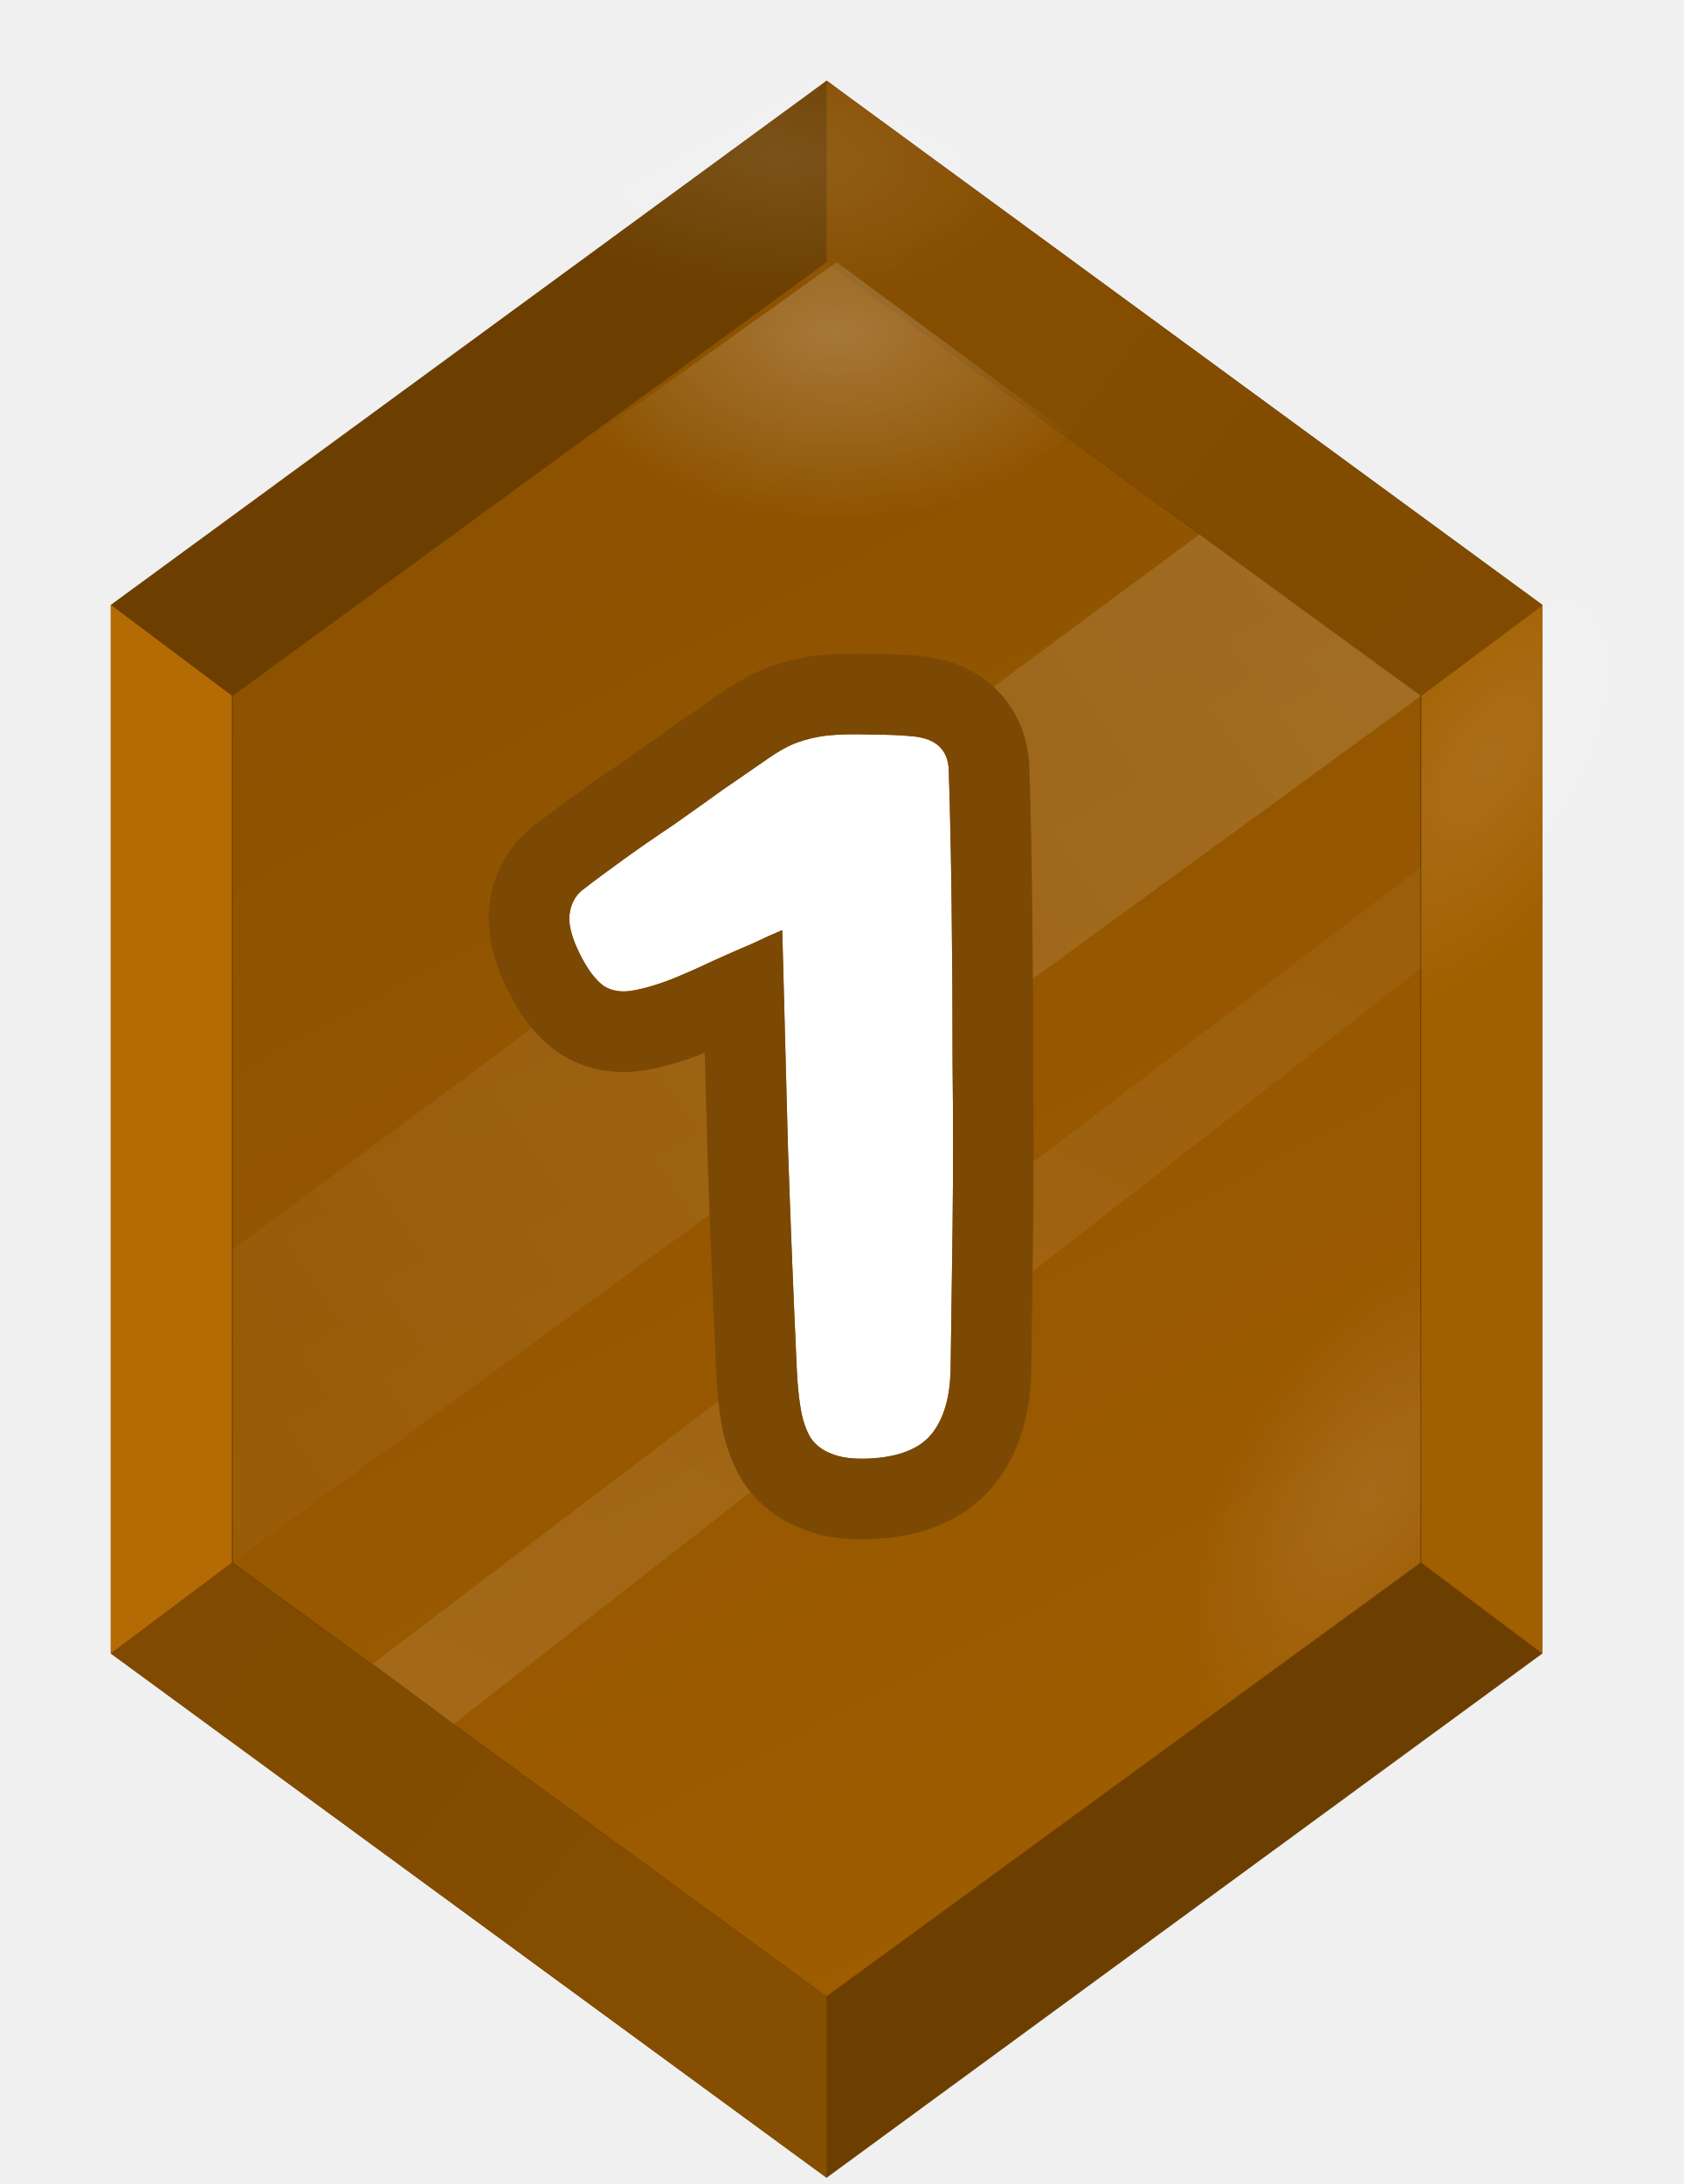
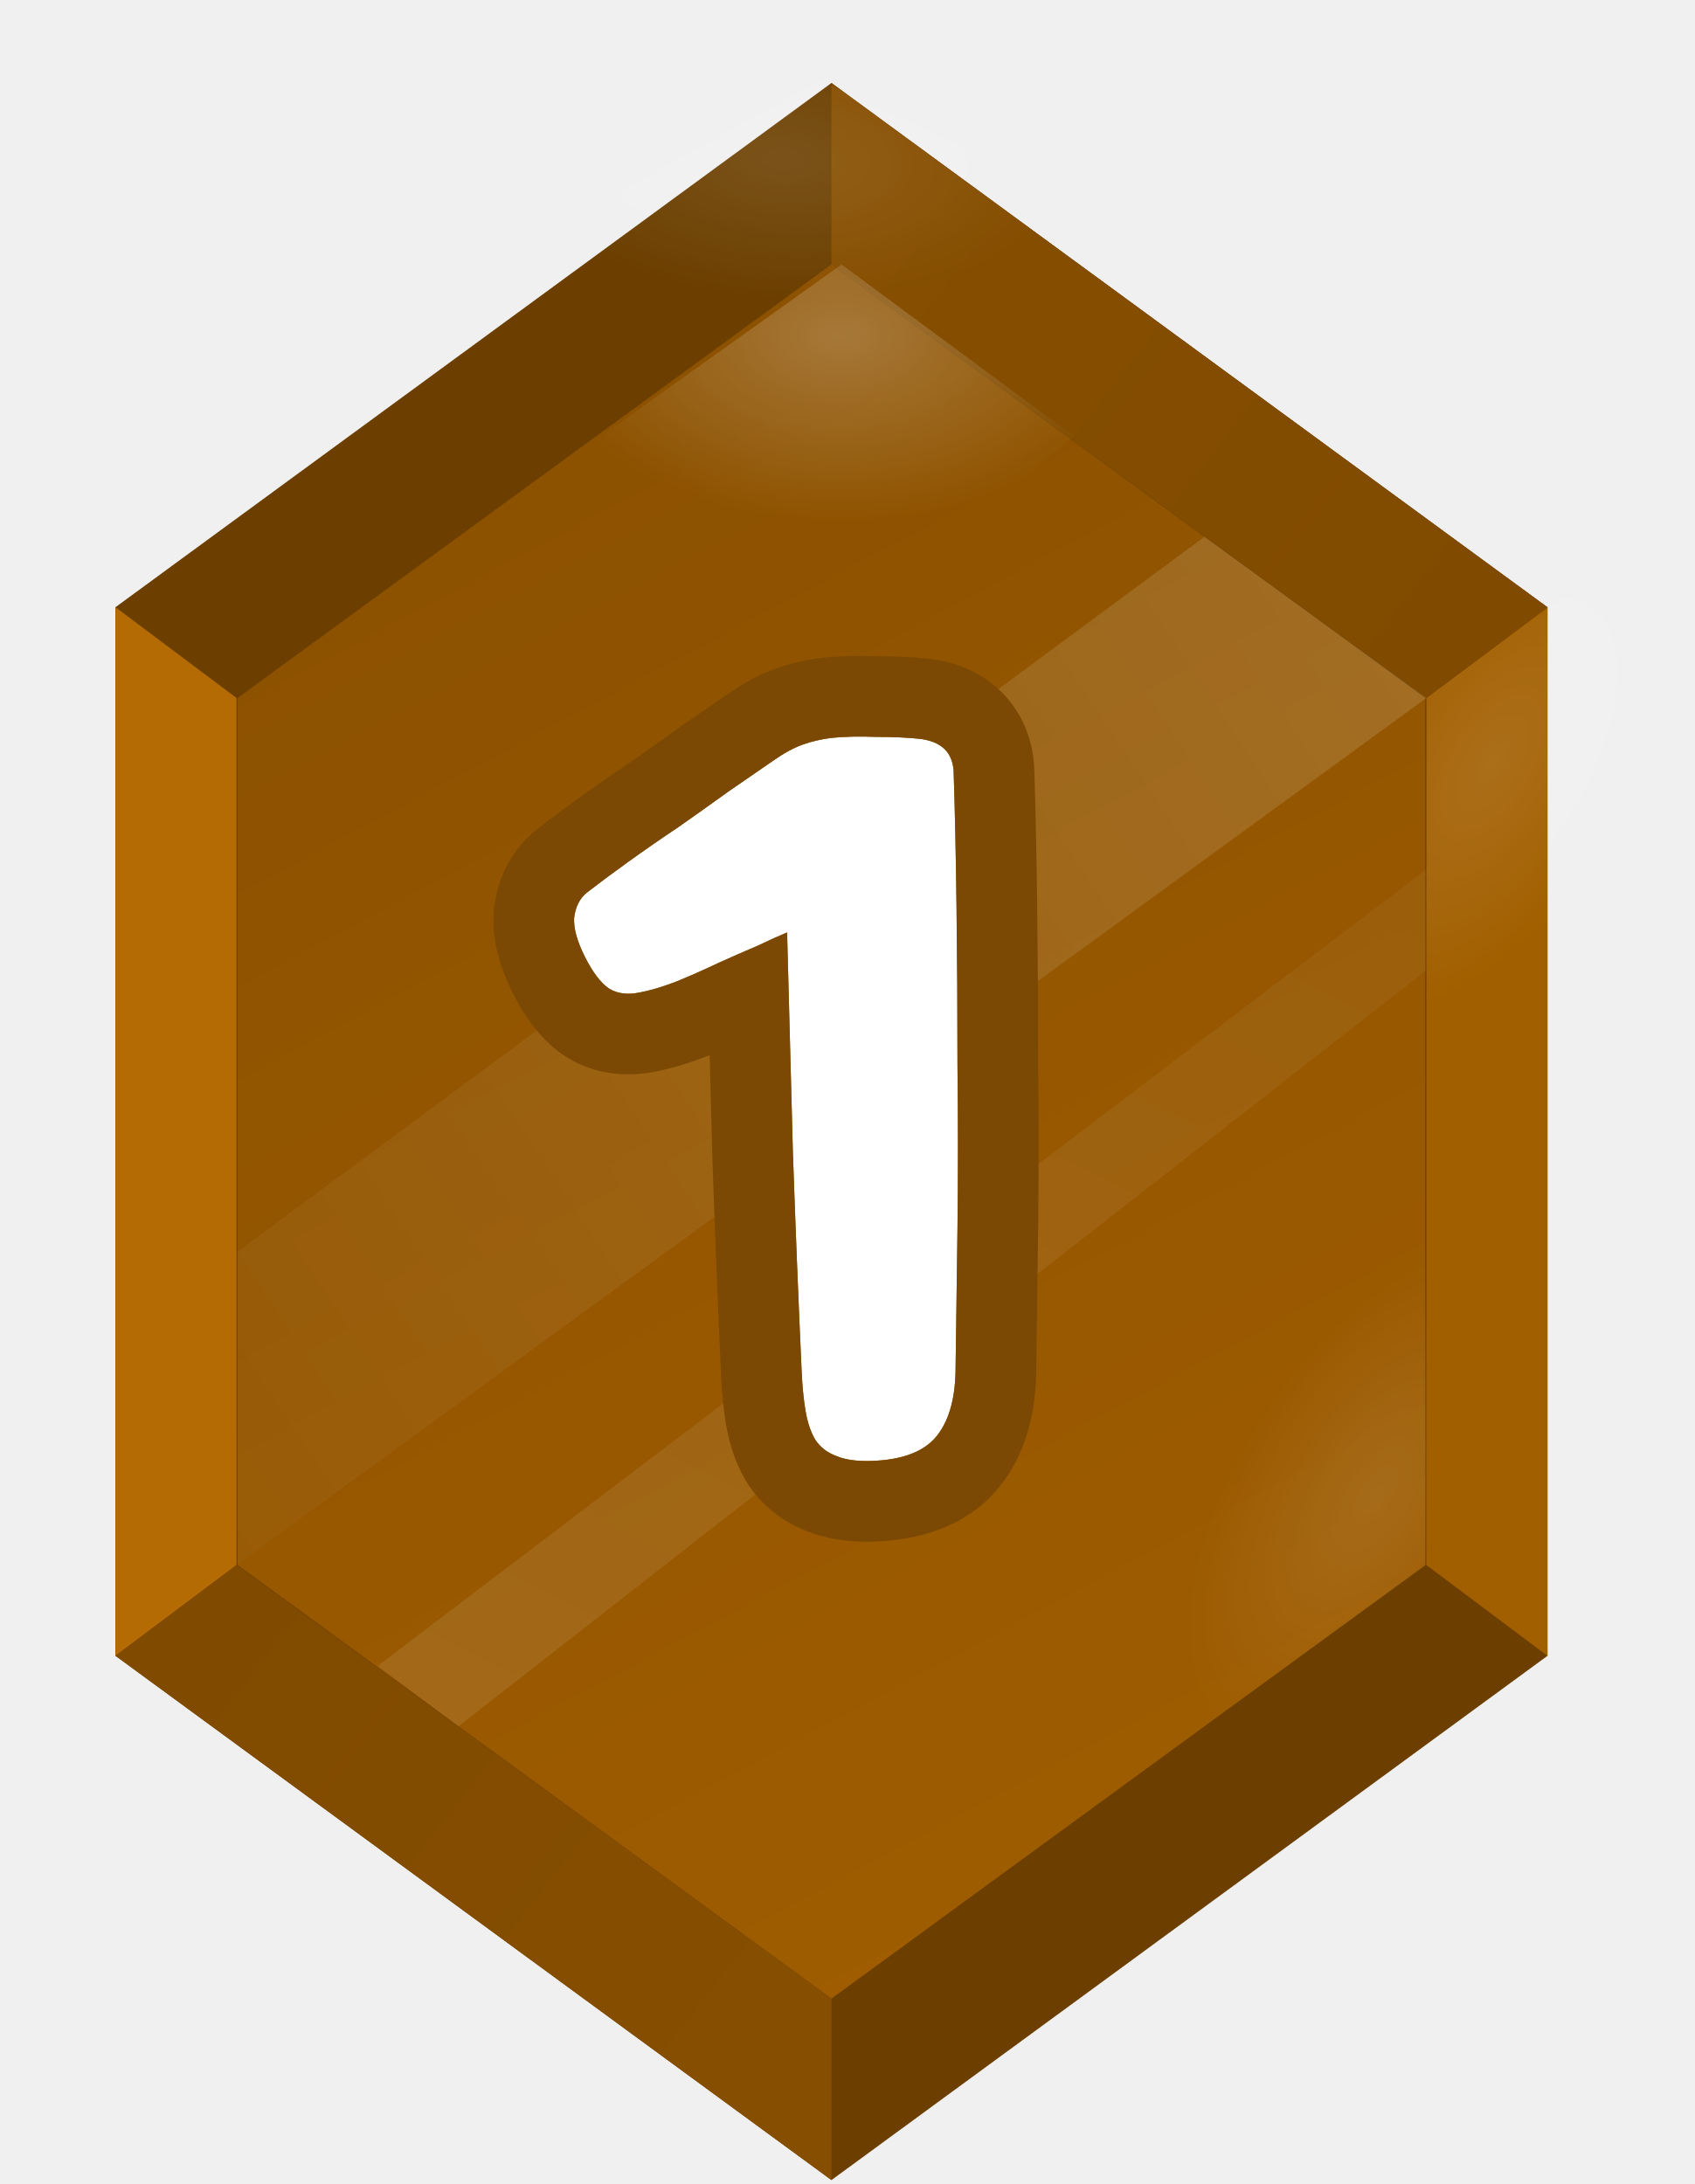
- <svg xmlns="http://www.w3.org/2000/svg" width="165" height="214" viewBox="0 0 165 214" fill="none">
-   <path d="M81.008 7.903L151.163 59.274V162.017L81.008 213.388L10.853 162.017V59.274L81.008 7.903Z" fill="#6C3F00" />
-   <path d="M81.008 25.686L139.185 68.165V153.125L81.008 195.605L22.83 153.125V68.165L81.008 25.686Z" fill="url(#paint0_linear_2944_19426)" />
-   <path d="M22.722 68.165L10.867 59.273V162.016L22.722 153.124V68.165Z" fill="#B56B03" />
-   <path d="M139.294 68.165L151.148 59.273V162.016L139.294 153.124V68.165Z" fill="#A25F00" />
-   <path d="M81.009 25.686V7.903L151.15 59.274L139.295 68.166L81.009 25.686Z" fill="url(#paint1_linear_2944_19426)" />
-   <path d="M81.009 195.605V213.388L10.867 162.017L22.722 153.125L81.009 195.605Z" fill="url(#paint2_linear_2944_19426)" />
-   <path d="M117.56 52.359L22.721 122.501V153.126L139.294 68.166L117.56 52.359Z" fill="url(#paint3_linear_2944_19426)" />
-   <path d="M44.456 168.932L36.553 163.004L139.295 84.96V94.839L44.456 168.932Z" fill="url(#paint4_linear_2944_19426)" />
-   <path d="M139.296 153.125L117.562 168.932C109.884 139.043 128.784 123.877 139.296 120.524L139.296 153.125Z" fill="url(#paint5_radial_2944_19426)" />
-   <path d="M79.873 7.673L104.243 19.001C81.84 40.223 59.406 31.062 51.371 23.5L79.873 7.673Z" fill="url(#paint6_radial_2944_19426)" />
-   <path d="M139.297 68.166L162.013 51.411C170.364 81.119 149.729 95.2 139.297 98.79L139.297 68.166Z" fill="url(#paint7_radial_2944_19426)" />
-   <path d="M81.996 25.687L104.718 42.482C82.314 63.703 62.369 53.007 54.335 45.446L81.996 25.687Z" fill="url(#paint8_radial_2944_19426)" />
-   <mask id="path-13-outside-1_2944_19426" maskUnits="userSpaceOnUse" x="47.323" y="63.081" width="54" height="88" fill="black">
-     <rect fill="white" x="47.323" y="63.081" width="54" height="88" />
-     <path d="M89.655 72.168C91.741 72.421 92.848 73.464 92.974 75.298C93.101 79.091 93.196 83.517 93.259 88.575C93.322 93.57 93.354 98.786 93.354 104.224C93.417 109.598 93.417 114.909 93.354 120.156C93.29 125.341 93.227 130.02 93.164 134.193C93.101 136.975 92.469 139.093 91.267 140.547C90.066 142.001 88.011 142.791 85.103 142.918C83.585 142.981 82.384 142.823 81.499 142.444C80.614 142.128 79.918 141.59 79.412 140.831C78.97 140.073 78.654 139.124 78.464 137.986C78.274 136.848 78.148 135.552 78.085 134.098C77.769 127.206 77.484 120.093 77.231 112.759C77.041 105.362 76.852 98.154 76.662 91.136C75.903 91.452 74.923 91.894 73.722 92.463C72.521 92.969 71.225 93.538 69.834 94.171C68.506 94.803 67.147 95.403 65.755 95.973C64.428 96.478 63.258 96.826 62.246 97.016C61.045 97.269 60.034 97.142 59.212 96.636C58.39 96.067 57.599 95.024 56.841 93.507C56.082 91.989 55.734 90.725 55.797 89.713C55.924 88.638 56.335 87.816 57.03 87.247C58.168 86.362 59.528 85.351 61.108 84.213C62.689 83.075 64.333 81.936 66.04 80.798C67.747 79.597 69.391 78.427 70.972 77.289C72.615 76.151 74.038 75.171 75.239 74.349C76.314 73.591 77.294 73.053 78.179 72.737C79.065 72.421 80.013 72.2 81.025 72.073C82.289 71.947 83.743 71.915 85.387 71.978C87.031 71.978 88.454 72.041 89.655 72.168Z" />
+ <svg xmlns="http://www.w3.org/2000/svg" width="166" height="214" viewBox="0 0 166 214" fill="none">
+   <path d="M81.461 8.13L151.617 59.502V162.244L81.461 213.615L11.306 162.244V59.502L81.461 8.13Z" fill="#6C3F00" />
+   <path d="M81.461 25.912L139.638 68.392V153.352L81.461 195.832L23.283 153.352V68.392L81.461 25.912Z" fill="url(#paint0_linear_3576_7374)" />
+   <path d="M23.175 68.392L11.32 59.501V162.243L23.175 153.352V68.392Z" fill="#B56B03" />
+   <path d="M139.747 68.392L151.602 59.501V162.243L139.747 153.352V68.392Z" fill="#A25F00" />
+   <path d="M81.462 25.913V8.13L151.603 59.501L139.748 68.393L81.462 25.913Z" fill="url(#paint1_linear_3576_7374)" />
+   <path d="M81.462 195.832V213.614L11.321 162.243L23.175 153.352L81.462 195.832Z" fill="url(#paint2_linear_3576_7374)" />
+   <path d="M118.013 52.586L23.174 122.728V153.353L139.747 68.393L118.013 52.586Z" fill="url(#paint3_linear_3576_7374)" />
+   <path d="M44.909 169.158L37.006 163.231L139.748 85.186V95.066L44.909 169.158Z" fill="url(#paint4_linear_3576_7374)" />
+   <path d="M139.749 153.352L118.015 169.159C110.338 139.27 129.238 124.104 139.749 120.751L139.749 153.352Z" fill="url(#paint5_radial_3576_7374)" />
+   <path d="M80.326 7.901L104.696 19.228C82.293 40.45 59.859 31.289 51.825 23.727L80.326 7.901Z" fill="url(#paint6_radial_3576_7374)" />
+   <path d="M139.75 68.393L162.466 51.639C170.818 81.346 150.182 95.427 139.75 99.017L139.75 68.393Z" fill="url(#paint7_radial_3576_7374)" />
+   <path d="M82.449 25.914L105.171 42.709C82.767 63.931 62.822 53.234 54.788 45.672L82.449 25.914Z" fill="url(#paint8_radial_3576_7374)" />
+   <mask id="path-13-outside-1_3576_7374" maskUnits="userSpaceOnUse" x="47.776" y="63.308" width="54" height="88" fill="black">
+     <rect fill="white" x="47.776" y="63.308" width="54" height="88" />
+     <path d="M90.108 72.395C92.195 72.647 93.301 73.691 93.427 75.524C93.554 79.318 93.649 83.744 93.712 88.802C93.775 93.796 93.807 99.013 93.807 104.45C93.87 109.824 93.87 115.135 93.807 120.383C93.743 125.568 93.68 130.246 93.617 134.419C93.554 137.201 92.922 139.319 91.72 140.773C90.519 142.228 88.464 143.018 85.556 143.144C84.038 143.208 82.837 143.05 81.952 142.67C81.067 142.354 80.371 141.817 79.865 141.058C79.423 140.299 79.107 139.351 78.917 138.213C78.727 137.075 78.601 135.779 78.538 134.324C78.222 127.433 77.937 120.32 77.684 112.986C77.495 105.588 77.305 98.38 77.115 91.362C76.356 91.678 75.376 92.121 74.175 92.69C72.974 93.196 71.678 93.765 70.287 94.397C68.959 95.029 67.6 95.63 66.209 96.199C64.881 96.705 63.711 97.053 62.7 97.242C61.498 97.495 60.487 97.369 59.665 96.863C58.843 96.294 58.053 95.251 57.294 93.733C56.535 92.216 56.187 90.951 56.251 89.94C56.377 88.865 56.788 88.043 57.483 87.474C58.621 86.589 59.981 85.577 61.562 84.439C63.142 83.301 64.786 82.163 66.493 81.025C68.2 79.824 69.844 78.654 71.425 77.516C73.069 76.378 74.491 75.398 75.692 74.576C76.767 73.817 77.747 73.28 78.632 72.964C79.518 72.647 80.466 72.426 81.478 72.3C82.742 72.173 84.196 72.142 85.84 72.205C87.484 72.205 88.907 72.268 90.108 72.395Z" />
  </mask>
-   <path d="M89.655 72.168C91.741 72.421 92.848 73.464 92.974 75.298C93.101 79.091 93.196 83.517 93.259 88.575C93.322 93.57 93.354 98.786 93.354 104.224C93.417 109.598 93.417 114.909 93.354 120.156C93.29 125.341 93.227 130.02 93.164 134.193C93.101 136.975 92.469 139.093 91.267 140.547C90.066 142.001 88.011 142.791 85.103 142.918C83.585 142.981 82.384 142.823 81.499 142.444C80.614 142.128 79.918 141.59 79.412 140.831C78.97 140.073 78.654 139.124 78.464 137.986C78.274 136.848 78.148 135.552 78.085 134.098C77.769 127.206 77.484 120.093 77.231 112.759C77.041 105.362 76.852 98.154 76.662 91.136C75.903 91.452 74.923 91.894 73.722 92.463C72.521 92.969 71.225 93.538 69.834 94.171C68.506 94.803 67.147 95.403 65.755 95.973C64.428 96.478 63.258 96.826 62.246 97.016C61.045 97.269 60.034 97.142 59.212 96.636C58.39 96.067 57.599 95.024 56.841 93.507C56.082 91.989 55.734 90.725 55.797 89.713C55.924 88.638 56.335 87.816 57.03 87.247C58.168 86.362 59.528 85.351 61.108 84.213C62.689 83.075 64.333 81.936 66.04 80.798C67.747 79.597 69.391 78.427 70.972 77.289C72.615 76.151 74.038 75.171 75.239 74.349C76.314 73.591 77.294 73.053 78.179 72.737C79.065 72.421 80.013 72.2 81.025 72.073C82.289 71.947 83.743 71.915 85.387 71.978C87.031 71.978 88.454 72.041 89.655 72.168Z" fill="white" />
-   <path d="M89.655 72.168L90.606 64.322L90.544 64.315L90.482 64.308L89.655 72.168ZM92.974 75.298L100.873 75.034L100.868 74.894L100.859 74.754L92.974 75.298ZM93.259 88.575L85.356 88.674L85.356 88.675L93.259 88.575ZM93.354 104.224H85.45V104.27L85.451 104.317L93.354 104.224ZM93.354 120.156L101.256 120.253L101.256 120.252L93.354 120.156ZM93.164 134.193L101.065 134.372L101.066 134.342L101.066 134.312L93.164 134.193ZM91.267 140.547L85.174 135.513L85.174 135.513L91.267 140.547ZM85.103 142.918L85.432 150.814L85.439 150.814L85.446 150.814L85.103 142.918ZM81.499 142.444L84.612 135.179L84.387 135.083L84.157 135.001L81.499 142.444ZM79.412 140.831L72.586 144.814L72.705 145.018L72.836 145.215L79.412 140.831ZM78.464 137.986L86.26 136.687L86.26 136.687L78.464 137.986ZM78.085 134.098L85.98 133.755L85.98 133.745L85.98 133.736L78.085 134.098ZM77.231 112.759L69.33 112.962L69.331 112.997L69.332 113.031L77.231 112.759ZM76.662 91.136L84.562 90.922L84.251 79.412L73.622 83.841L76.662 91.136ZM73.722 92.463L76.789 99.747L76.949 99.68L77.105 99.606L73.722 92.463ZM69.834 94.171L66.563 86.976L66.499 87.005L66.436 87.035L69.834 94.171ZM65.755 95.973L68.569 103.358L68.659 103.324L68.748 103.287L65.755 95.973ZM62.246 97.016L60.79 89.248L60.704 89.264L60.618 89.282L62.246 97.016ZM59.212 96.636L54.713 103.134L54.888 103.256L55.07 103.367L59.212 96.636ZM56.841 93.507L63.91 89.972L63.91 89.972L56.841 93.507ZM55.797 89.713L47.948 88.79L47.923 89.004L47.91 89.22L55.797 89.713ZM57.03 87.247L52.178 81.009L52.101 81.069L52.026 81.131L57.03 87.247ZM61.108 84.213L65.726 90.626H65.726L61.108 84.213ZM66.04 80.798L70.424 87.374L70.507 87.319L70.588 87.262L66.04 80.798ZM70.972 77.289L66.473 70.791L66.413 70.833L66.354 70.876L70.972 77.289ZM75.239 74.349L79.702 80.872L79.75 80.839L79.797 80.806L75.239 74.349ZM78.179 72.737L75.521 65.294L75.521 65.294L78.179 72.737ZM81.025 72.073L80.238 64.209L80.141 64.219L80.044 64.231L81.025 72.073ZM85.387 71.978L85.083 79.876L85.235 79.882H85.387V71.978ZM89.655 72.168L88.704 80.014C88.698 80.013 87.694 79.895 86.628 78.89C85.445 77.775 85.133 76.472 85.09 75.841L92.974 75.298L100.859 74.754C100.689 72.29 99.761 69.549 97.471 67.39C95.299 65.341 92.698 64.576 90.606 64.322L89.655 72.168ZM92.974 75.298L85.075 75.561C85.2 79.285 85.293 83.654 85.356 88.674L93.259 88.575L101.161 88.476C101.098 83.38 101.002 78.897 100.873 75.034L92.974 75.298ZM93.259 88.575L85.356 88.675C85.419 93.634 85.45 98.817 85.45 104.224H93.354H101.257C101.257 98.756 101.225 93.506 101.161 88.475L93.259 88.575ZM93.354 104.224L85.451 104.317C85.513 109.63 85.513 114.878 85.451 120.061L93.354 120.156L101.256 120.252C101.32 114.94 101.32 109.566 101.256 104.131L93.354 104.224ZM93.354 120.156L85.451 120.06C85.388 125.239 85.325 129.909 85.262 134.073L93.164 134.193L101.066 134.312C101.13 130.13 101.193 125.443 101.256 120.253L93.354 120.156ZM93.164 134.193L85.263 134.013C85.243 134.872 85.139 135.372 85.069 135.607C85.005 135.824 84.995 135.73 85.174 135.513L91.267 140.547L97.36 145.58C100.119 142.241 100.98 138.117 101.065 134.372L93.164 134.193ZM91.267 140.547L85.174 135.513C85.361 135.287 85.555 135.12 85.721 135.006C85.881 134.895 85.985 134.855 85.988 134.854C85.989 134.854 85.898 134.888 85.688 134.927C85.478 134.966 85.174 135.004 84.759 135.022L85.103 142.918L85.446 150.814C89.384 150.642 94.113 149.511 97.36 145.58L91.267 140.547ZM85.103 142.918L84.774 135.021C84.573 135.03 84.416 135.029 84.299 135.025C84.182 135.021 84.116 135.014 84.095 135.011C84.073 135.008 84.109 135.012 84.193 135.033C84.277 135.055 84.423 135.098 84.612 135.179L81.499 142.444L78.385 149.708C80.804 150.744 83.344 150.901 85.432 150.814L85.103 142.918ZM81.499 142.444L84.157 135.001C84.443 135.103 84.792 135.276 85.146 135.55C85.502 135.825 85.783 136.14 85.988 136.447L79.412 140.831L72.836 145.215C74.316 147.434 76.407 149.017 78.841 149.886L81.499 142.444ZM79.412 140.831L86.239 136.849C86.326 136.999 86.35 137.079 86.341 137.052C86.332 137.024 86.297 136.909 86.26 136.687L78.464 137.986L70.668 139.285C70.969 141.089 71.535 143.012 72.586 144.814L79.412 140.831ZM78.464 137.986L86.26 136.687C86.134 135.934 86.033 134.967 85.98 133.755L78.085 134.098L70.189 134.441C70.263 136.137 70.414 137.762 70.668 139.286L78.464 137.986ZM78.085 134.098L85.98 133.736C85.665 126.876 85.382 119.793 85.13 112.487L77.231 112.759L69.332 113.031C69.586 120.394 69.872 127.537 70.19 134.46L78.085 134.098ZM77.231 112.759L85.132 112.556C84.942 105.156 84.752 97.944 84.562 90.922L76.662 91.136L68.762 91.349C68.951 98.364 69.141 105.568 69.33 112.962L77.231 112.759ZM76.662 91.136L73.622 83.841C72.7 84.225 71.594 84.727 70.339 85.321L73.722 92.463L77.105 99.606C78.253 99.062 79.107 98.679 79.702 98.431L76.662 91.136ZM73.722 92.463L70.655 85.18C69.375 85.719 68.01 86.318 66.563 86.976L69.834 94.171L73.104 101.365C74.439 100.759 75.666 100.22 76.789 99.747L73.722 92.463ZM69.834 94.171L66.436 87.035C65.244 87.602 64.02 88.144 62.763 88.658L65.755 95.973L68.748 103.287C70.273 102.664 71.767 102.003 73.231 101.306L69.834 94.171ZM65.755 95.973L62.942 88.587C61.901 88.984 61.202 89.171 60.79 89.248L62.246 97.016L63.703 104.784C65.314 104.482 66.954 103.973 68.569 103.358L65.755 95.973ZM62.246 97.016L60.618 89.282C60.706 89.264 61.047 89.203 61.567 89.268C62.118 89.337 62.748 89.533 63.354 89.906L59.212 96.636L55.07 103.367C58.049 105.201 61.254 105.301 63.875 104.75L62.246 97.016ZM59.212 96.636L63.71 90.138C63.944 90.3 64.102 90.444 64.19 90.532C64.278 90.62 64.313 90.669 64.302 90.655C64.292 90.641 64.249 90.583 64.178 90.465C64.107 90.348 64.017 90.187 63.91 89.972L56.841 93.507L49.772 97.041C50.762 99.021 52.284 101.453 54.713 103.134L59.212 96.636ZM56.841 93.507L63.91 89.972C63.807 89.768 63.738 89.609 63.692 89.495C63.67 89.439 63.655 89.396 63.645 89.367C63.635 89.338 63.631 89.324 63.631 89.325C63.631 89.326 63.636 89.344 63.644 89.379C63.651 89.413 63.66 89.467 63.669 89.539C63.687 89.681 63.704 89.909 63.685 90.206L55.797 89.713L47.91 89.22C47.719 92.268 48.762 95.021 49.772 97.041L56.841 93.507ZM55.797 89.713L63.647 90.637C63.621 90.85 63.539 91.286 63.269 91.825C62.988 92.388 62.569 92.927 62.035 93.364L57.03 87.247L52.026 81.131C49.431 83.254 48.262 86.123 47.948 88.79L55.797 89.713ZM57.03 87.247L61.883 93.486C62.922 92.677 64.199 91.726 65.726 90.626L61.108 84.213L56.49 77.799C54.856 78.976 53.414 80.047 52.178 81.009L57.03 87.247ZM61.108 84.213L65.726 90.626C67.226 89.546 68.792 88.462 70.424 87.374L66.04 80.798L61.656 74.222C59.874 75.41 58.152 76.602 56.49 77.799L61.108 84.213ZM66.04 80.798L70.588 87.262C72.317 86.045 73.984 84.859 75.59 83.703L70.972 77.289L66.354 70.876C64.798 71.996 63.177 73.149 61.492 74.335L66.04 80.798ZM70.972 77.289L75.47 83.787C77.106 82.655 78.516 81.683 79.702 80.872L75.239 74.349L70.777 67.827C69.56 68.659 68.125 69.648 66.473 70.791L70.972 77.289ZM75.239 74.349L79.797 80.806C80.132 80.569 80.393 80.41 80.581 80.307C80.771 80.203 80.854 80.174 80.838 80.18L78.179 72.737L75.521 65.294C73.752 65.926 72.128 66.872 70.682 67.893L75.239 74.349ZM78.179 72.737L80.838 80.18C81.136 80.073 81.518 79.976 82.005 79.915L81.025 72.073L80.044 64.231C78.508 64.423 76.993 64.769 75.521 65.294L78.179 72.737ZM81.025 72.073L81.811 79.937C82.626 79.856 83.704 79.823 85.083 79.876L85.387 71.978L85.691 64.081C83.783 64.007 81.952 64.038 80.238 64.209L81.025 72.073ZM85.387 71.978V79.882C86.846 79.882 87.979 79.939 88.828 80.028L89.655 72.168L90.482 64.308C88.928 64.145 87.216 64.075 85.387 64.075V71.978Z" fill="#7B4904" mask="url(#path-13-outside-1_2944_19426)" />
+   <path d="M90.108 72.395C92.195 72.647 93.301 73.691 93.427 75.524C93.554 79.318 93.649 83.744 93.712 88.802C93.775 93.796 93.807 99.013 93.807 104.45C93.87 109.824 93.87 115.135 93.807 120.383C93.743 125.568 93.68 130.246 93.617 134.419C93.554 137.201 92.922 139.319 91.72 140.773C90.519 142.228 88.464 143.018 85.556 143.144C84.038 143.208 82.837 143.05 81.952 142.67C81.067 142.354 80.371 141.817 79.865 141.058C79.423 140.299 79.107 139.351 78.917 138.213C78.727 137.075 78.601 135.779 78.538 134.324C78.222 127.433 77.937 120.32 77.684 112.986C77.495 105.588 77.305 98.38 77.115 91.362C76.356 91.678 75.376 92.121 74.175 92.69C72.974 93.196 71.678 93.765 70.287 94.397C68.959 95.029 67.6 95.63 66.209 96.199C64.881 96.705 63.711 97.053 62.7 97.242C61.498 97.495 60.487 97.369 59.665 96.863C58.843 96.294 58.053 95.251 57.294 93.733C56.535 92.216 56.187 90.951 56.251 89.94C56.377 88.865 56.788 88.043 57.483 87.474C58.621 86.589 59.981 85.577 61.562 84.439C63.142 83.301 64.786 82.163 66.493 81.025C68.2 79.824 69.844 78.654 71.425 77.516C73.069 76.378 74.491 75.398 75.692 74.576C76.767 73.817 77.747 73.28 78.632 72.964C79.518 72.647 80.466 72.426 81.478 72.3C82.742 72.173 84.196 72.142 85.84 72.205C87.484 72.205 88.907 72.268 90.108 72.395Z" fill="white" />
+   <path d="M90.108 72.395L91.059 64.549L90.997 64.541L90.935 64.535L90.108 72.395ZM93.427 75.524L101.326 75.261L101.322 75.121L101.312 74.981L93.427 75.524ZM93.712 88.802L85.809 88.9L85.809 88.902L93.712 88.802ZM93.807 104.45H85.903V104.497L85.904 104.543L93.807 104.45ZM93.807 120.383L101.709 120.479L101.709 120.478L93.807 120.383ZM93.617 134.419L101.518 134.599L101.519 134.569L101.519 134.539L93.617 134.419ZM91.72 140.773L85.627 135.74L85.627 135.74L91.72 140.773ZM85.556 143.144L85.885 151.041L85.892 151.04L85.899 151.04L85.556 143.144ZM81.952 142.67L85.065 135.406L84.84 135.31L84.61 135.227L81.952 142.67ZM79.865 141.058L73.039 145.04L73.158 145.245L73.29 145.442L79.865 141.058ZM78.917 138.213L86.713 136.913L86.713 136.913L78.917 138.213ZM78.538 134.324L86.433 133.981L86.433 133.972L86.433 133.962L78.538 134.324ZM77.684 112.986L69.784 113.188L69.784 113.223L69.786 113.258L77.684 112.986ZM77.115 91.362L85.016 91.149L84.704 79.638L74.075 84.067L77.115 91.362ZM74.175 92.69L77.242 99.974L77.402 99.907L77.558 99.833L74.175 92.69ZM70.287 94.397L67.016 87.202L66.952 87.231L66.889 87.262L70.287 94.397ZM66.209 96.199L69.022 103.585L69.112 103.55L69.201 103.514L66.209 96.199ZM62.7 97.242L61.243 89.475L61.157 89.491L61.072 89.509L62.7 97.242ZM59.665 96.863L55.166 103.361L55.341 103.482L55.523 103.594L59.665 96.863ZM57.294 93.733L64.363 90.199L64.363 90.199L57.294 93.733ZM56.251 89.94L48.401 89.016L48.376 89.231L48.363 89.447L56.251 89.94ZM57.483 87.474L52.631 81.236L52.554 81.295L52.479 81.357L57.483 87.474ZM61.562 84.439L66.179 90.853H66.179L61.562 84.439ZM66.493 81.025L70.877 87.601L70.96 87.546L71.041 87.488L66.493 81.025ZM71.425 77.516L66.926 71.018L66.866 71.059L66.807 71.102L71.425 77.516ZM75.692 74.576L80.155 81.099L80.203 81.066L80.25 81.033L75.692 74.576ZM78.632 72.964L75.974 65.521L75.974 65.521L78.632 72.964ZM81.478 72.3L80.691 64.436L80.594 64.445L80.497 64.457L81.478 72.3ZM85.84 72.205L85.537 80.102L85.688 80.108H85.84V72.205ZM90.108 72.395L89.157 80.24C89.151 80.24 88.147 80.122 87.081 79.117C85.898 78.001 85.586 76.698 85.543 76.068L93.427 75.524L101.312 74.981C101.142 72.517 100.214 69.775 97.924 67.616C95.752 65.568 93.152 64.802 91.059 64.549L90.108 72.395ZM93.427 75.524L85.529 75.787C85.653 79.512 85.747 83.88 85.809 88.9L93.712 88.802L101.615 88.703C101.551 83.607 101.455 79.124 101.326 75.261L93.427 75.524ZM93.712 88.802L85.809 88.902C85.872 93.861 85.903 99.043 85.903 104.45H93.807H101.71C101.71 98.982 101.678 93.733 101.615 88.702L93.712 88.802ZM93.807 104.45L85.904 104.543C85.967 109.856 85.967 115.104 85.904 120.288L93.807 120.383L101.709 120.478C101.773 115.166 101.773 109.793 101.709 104.357L93.807 104.45ZM93.807 120.383L85.904 120.287C85.841 125.465 85.778 130.136 85.715 134.299L93.617 134.419L101.519 134.539C101.583 130.357 101.646 125.67 101.709 120.479L93.807 120.383ZM93.617 134.419L85.716 134.24C85.696 135.099 85.593 135.599 85.522 135.834C85.458 136.051 85.448 135.957 85.627 135.74L91.72 140.773L97.813 145.807C100.572 142.467 101.433 138.344 101.518 134.599L93.617 134.419ZM91.72 140.773L85.627 135.74C85.814 135.514 86.009 135.346 86.174 135.233C86.334 135.122 86.438 135.082 86.441 135.08C86.442 135.08 86.351 135.115 86.141 135.153C85.932 135.192 85.627 135.231 85.213 135.249L85.556 143.144L85.899 151.04C89.837 150.869 94.566 149.737 97.813 145.807L91.72 140.773ZM85.556 143.144L85.227 135.248C85.026 135.256 84.869 135.256 84.752 135.252C84.635 135.248 84.569 135.24 84.548 135.238C84.526 135.235 84.562 135.238 84.646 135.26C84.731 135.281 84.876 135.325 85.065 135.406L81.952 142.67L78.839 149.934C81.257 150.971 83.797 151.128 85.885 151.041L85.556 143.144ZM81.952 142.67L84.61 135.227C84.896 135.329 85.245 135.503 85.599 135.776C85.955 136.052 86.236 136.367 86.441 136.674L79.865 141.058L73.29 145.442C74.769 147.661 76.861 149.244 79.294 150.113L81.952 142.67ZM79.865 141.058L86.692 137.076C86.779 137.226 86.803 137.306 86.794 137.278C86.785 137.25 86.75 137.136 86.713 136.913L78.917 138.213L71.121 139.512C71.422 141.315 71.988 143.239 73.039 145.04L79.865 141.058ZM78.917 138.213L86.713 136.913C86.587 136.161 86.486 135.194 86.433 133.981L78.538 134.324L70.642 134.668C70.716 136.364 70.867 137.989 71.121 139.512L78.917 138.213ZM78.538 134.324L86.433 133.962C86.118 127.102 85.835 120.019 85.583 112.713L77.684 112.986L69.786 113.258C70.04 120.62 70.325 127.763 70.643 134.687L78.538 134.324ZM77.684 112.986L85.585 112.783C85.395 105.382 85.205 98.171 85.016 91.149L77.115 91.362L69.215 91.576C69.404 98.59 69.594 105.794 69.784 113.188L77.684 112.986ZM77.115 91.362L74.075 84.067C73.153 84.451 72.047 84.953 70.792 85.548L74.175 92.69L77.558 99.833C78.706 99.289 79.56 98.906 80.155 98.658L77.115 91.362ZM74.175 92.69L71.108 85.406C69.828 85.945 68.464 86.544 67.016 87.202L70.287 94.397L73.557 101.592C74.892 100.985 76.119 100.447 77.242 99.974L74.175 92.69ZM70.287 94.397L66.889 87.262C65.697 87.829 64.473 88.37 63.216 88.884L66.209 96.199L69.201 103.514C70.726 102.89 72.221 102.23 73.685 101.533L70.287 94.397ZM66.209 96.199L63.395 88.814C62.355 89.21 61.655 89.397 61.243 89.475L62.7 97.242L64.156 105.01C65.767 104.708 67.407 104.2 69.022 103.585L66.209 96.199ZM62.7 97.242L61.072 89.509C61.159 89.49 61.5 89.43 62.02 89.495C62.571 89.564 63.202 89.76 63.807 90.132L59.665 96.863L55.523 103.594C58.502 105.427 61.707 105.528 64.328 104.976L62.7 97.242ZM59.665 96.863L64.163 90.365C64.397 90.527 64.555 90.671 64.643 90.759C64.731 90.847 64.766 90.895 64.755 90.881C64.745 90.868 64.702 90.809 64.631 90.692C64.56 90.575 64.47 90.413 64.363 90.199L57.294 93.733L50.225 97.268C51.215 99.248 52.737 101.68 55.166 103.361L59.665 96.863ZM57.294 93.733L64.363 90.199C64.26 89.994 64.191 89.836 64.145 89.722C64.123 89.666 64.108 89.623 64.098 89.594C64.088 89.564 64.084 89.55 64.084 89.551C64.085 89.552 64.09 89.57 64.097 89.605C64.104 89.64 64.113 89.694 64.122 89.766C64.14 89.907 64.157 90.135 64.138 90.433L56.251 89.94L48.363 89.447C48.172 92.494 49.215 95.248 50.225 97.268L57.294 93.733ZM56.251 89.94L64.1 90.863C64.075 91.077 63.992 91.513 63.722 92.052C63.441 92.614 63.023 93.153 62.488 93.591L57.483 87.474L52.479 81.357C49.884 83.48 48.715 86.349 48.401 89.016L56.251 89.94ZM57.483 87.474L62.336 93.712C63.375 92.904 64.653 91.952 66.179 90.853L61.562 84.439L56.944 78.025C55.309 79.202 53.868 80.274 52.631 81.236L57.483 87.474ZM61.562 84.439L66.179 90.853C67.679 89.773 69.245 88.689 70.877 87.601L66.493 81.025L62.109 74.449C60.327 75.637 58.605 76.829 56.944 78.025L61.562 84.439ZM66.493 81.025L71.041 87.488C72.77 86.272 74.437 85.085 76.043 83.93L71.425 77.516L66.807 71.102C65.251 72.222 63.63 73.376 61.945 74.562L66.493 81.025ZM71.425 77.516L75.923 84.014C77.559 82.881 78.969 81.91 80.155 81.099L75.692 74.576L71.23 68.053C70.013 68.886 68.578 69.874 66.926 71.018L71.425 77.516ZM75.692 74.576L80.25 81.033C80.585 80.796 80.846 80.636 81.034 80.533C81.224 80.429 81.307 80.4 81.291 80.406L78.632 72.964L75.974 65.521C74.205 66.153 72.581 67.098 71.135 68.119L75.692 74.576ZM78.632 72.964L81.291 80.406C81.589 80.3 81.971 80.203 82.458 80.142L81.478 72.3L80.497 64.457C78.962 64.65 77.446 64.995 75.974 65.521L78.632 72.964ZM81.478 72.3L82.264 80.164C83.079 80.082 84.157 80.049 85.537 80.102L85.84 72.205L86.144 64.308C84.236 64.234 82.405 64.264 80.691 64.436L81.478 72.3ZM85.84 72.205V80.108C87.299 80.108 88.432 80.165 89.281 80.254L90.108 72.395L90.935 64.535C89.382 64.371 87.669 64.302 85.84 64.302V72.205Z" fill="#7B4904" mask="url(#path-13-outside-1_3576_7374)" />
  <defs>
-     <linearGradient id="paint0_linear_2944_19426" x1="60.262" y1="44.456" x2="178.81" y2="266.734" gradientUnits="userSpaceOnUse">
+     <linearGradient id="paint0_linear_3576_7374" x1="60.715" y1="44.682" x2="179.263" y2="266.961" gradientUnits="userSpaceOnUse">
      <stop stop-color="#8D5200" />
      <stop offset="0.835" stop-color="#A76100" />
    </linearGradient>
-     <linearGradient id="paint1_linear_2944_19426" x1="85.948" y1="18.77" x2="365.526" y2="235.122" gradientUnits="userSpaceOnUse">
+     <linearGradient id="paint1_linear_3576_7374" x1="86.401" y1="18.997" x2="365.979" y2="235.349" gradientUnits="userSpaceOnUse">
      <stop stop-color="#864E00" />
      <stop offset="1" stop-color="#683D00" />
    </linearGradient>
-     <linearGradient id="paint2_linear_2944_19426" x1="77.057" y1="201.533" x2="-202.52" y2="-14.819" gradientUnits="userSpaceOnUse">
+     <linearGradient id="paint2_linear_3576_7374" x1="77.51" y1="201.759" x2="-202.067" y2="-14.592" gradientUnits="userSpaceOnUse">
      <stop stop-color="#864E00" />
      <stop offset="1" stop-color="#683D00" />
    </linearGradient>
-     <linearGradient id="paint3_linear_2944_19426" x1="409.98" y1="-126.452" x2="-12.844" y2="154.114" gradientUnits="userSpaceOnUse">
+     <linearGradient id="paint3_linear_3576_7374" x1="410.433" y1="-126.224" x2="-12.391" y2="154.341" gradientUnits="userSpaceOnUse">
      <stop stop-color="white" stop-opacity="0.4" />
      <stop offset="1" stop-color="white" stop-opacity="0" />
    </linearGradient>
-     <linearGradient id="paint4_linear_2944_19426" x1="71.129" y1="266.735" x2="196.594" y2="9.879" gradientUnits="userSpaceOnUse">
+     <linearGradient id="paint4_linear_3576_7374" x1="71.583" y1="266.961" x2="197.047" y2="10.106" gradientUnits="userSpaceOnUse">
      <stop stop-color="white" stop-opacity="0.13" />
      <stop offset="1" stop-color="white" stop-opacity="0" />
    </linearGradient>
-     <radialGradient id="paint5_radial_2944_19426" cx="0" cy="0" r="1" gradientTransform="matrix(-14.8186 22.7218 -11.2569 -7.85099 134.356 146.21)" gradientUnits="userSpaceOnUse">
+     <radialGradient id="paint5_radial_3576_7374" cx="0" cy="0" r="1" gradientTransform="matrix(-14.8186 22.7218 -11.2569 -7.85099 134.81 146.437)" gradientUnits="userSpaceOnUse">
      <stop stop-color="white" stop-opacity="0.1" />
      <stop offset="1" stop-color="white" stop-opacity="0" />
    </radialGradient>
-     <radialGradient id="paint6_radial_2944_19426" cx="0" cy="0" r="1" gradientTransform="matrix(27.0586 1.92485 -1.39909 13.6528 76.2251 15.3487)" gradientUnits="userSpaceOnUse">
+     <radialGradient id="paint6_radial_3576_7374" cx="0" cy="0" r="1" gradientTransform="matrix(27.0586 1.92485 -1.39909 13.6528 76.6782 15.5757)" gradientUnits="userSpaceOnUse">
      <stop stop-color="white" stop-opacity="0.1" />
      <stop offset="1" stop-color="white" stop-opacity="0" />
    </radialGradient>
-     <radialGradient id="paint7_radial_2944_19426" cx="0" cy="0" r="1" gradientTransform="matrix(14.3008 -23.0512 11.4316 7.59436 145.736 74.5065)" gradientUnits="userSpaceOnUse">
+     <radialGradient id="paint7_radial_3576_7374" cx="0" cy="0" r="1" gradientTransform="matrix(14.3008 -23.0512 11.4316 7.59436 146.189 74.7336)" gradientUnits="userSpaceOnUse">
      <stop stop-color="white" stop-opacity="0.1" />
      <stop offset="1" stop-color="white" stop-opacity="0" />
    </radialGradient>
-     <radialGradient id="paint8_radial_2944_19426" cx="0" cy="0" r="1" gradientUnits="userSpaceOnUse" gradientTransform="translate(81.9962 32.6027) scale(29.6372 18.2598)">
+     <radialGradient id="paint8_radial_3576_7374" cx="0" cy="0" r="1" gradientUnits="userSpaceOnUse" gradientTransform="translate(82.4493 32.8298) scale(29.6372 18.2598)">
      <stop stop-color="white" stop-opacity="0.22" />
      <stop offset="1" stop-color="white" stop-opacity="0" />
    </radialGradient>
  </defs>
</svg>
